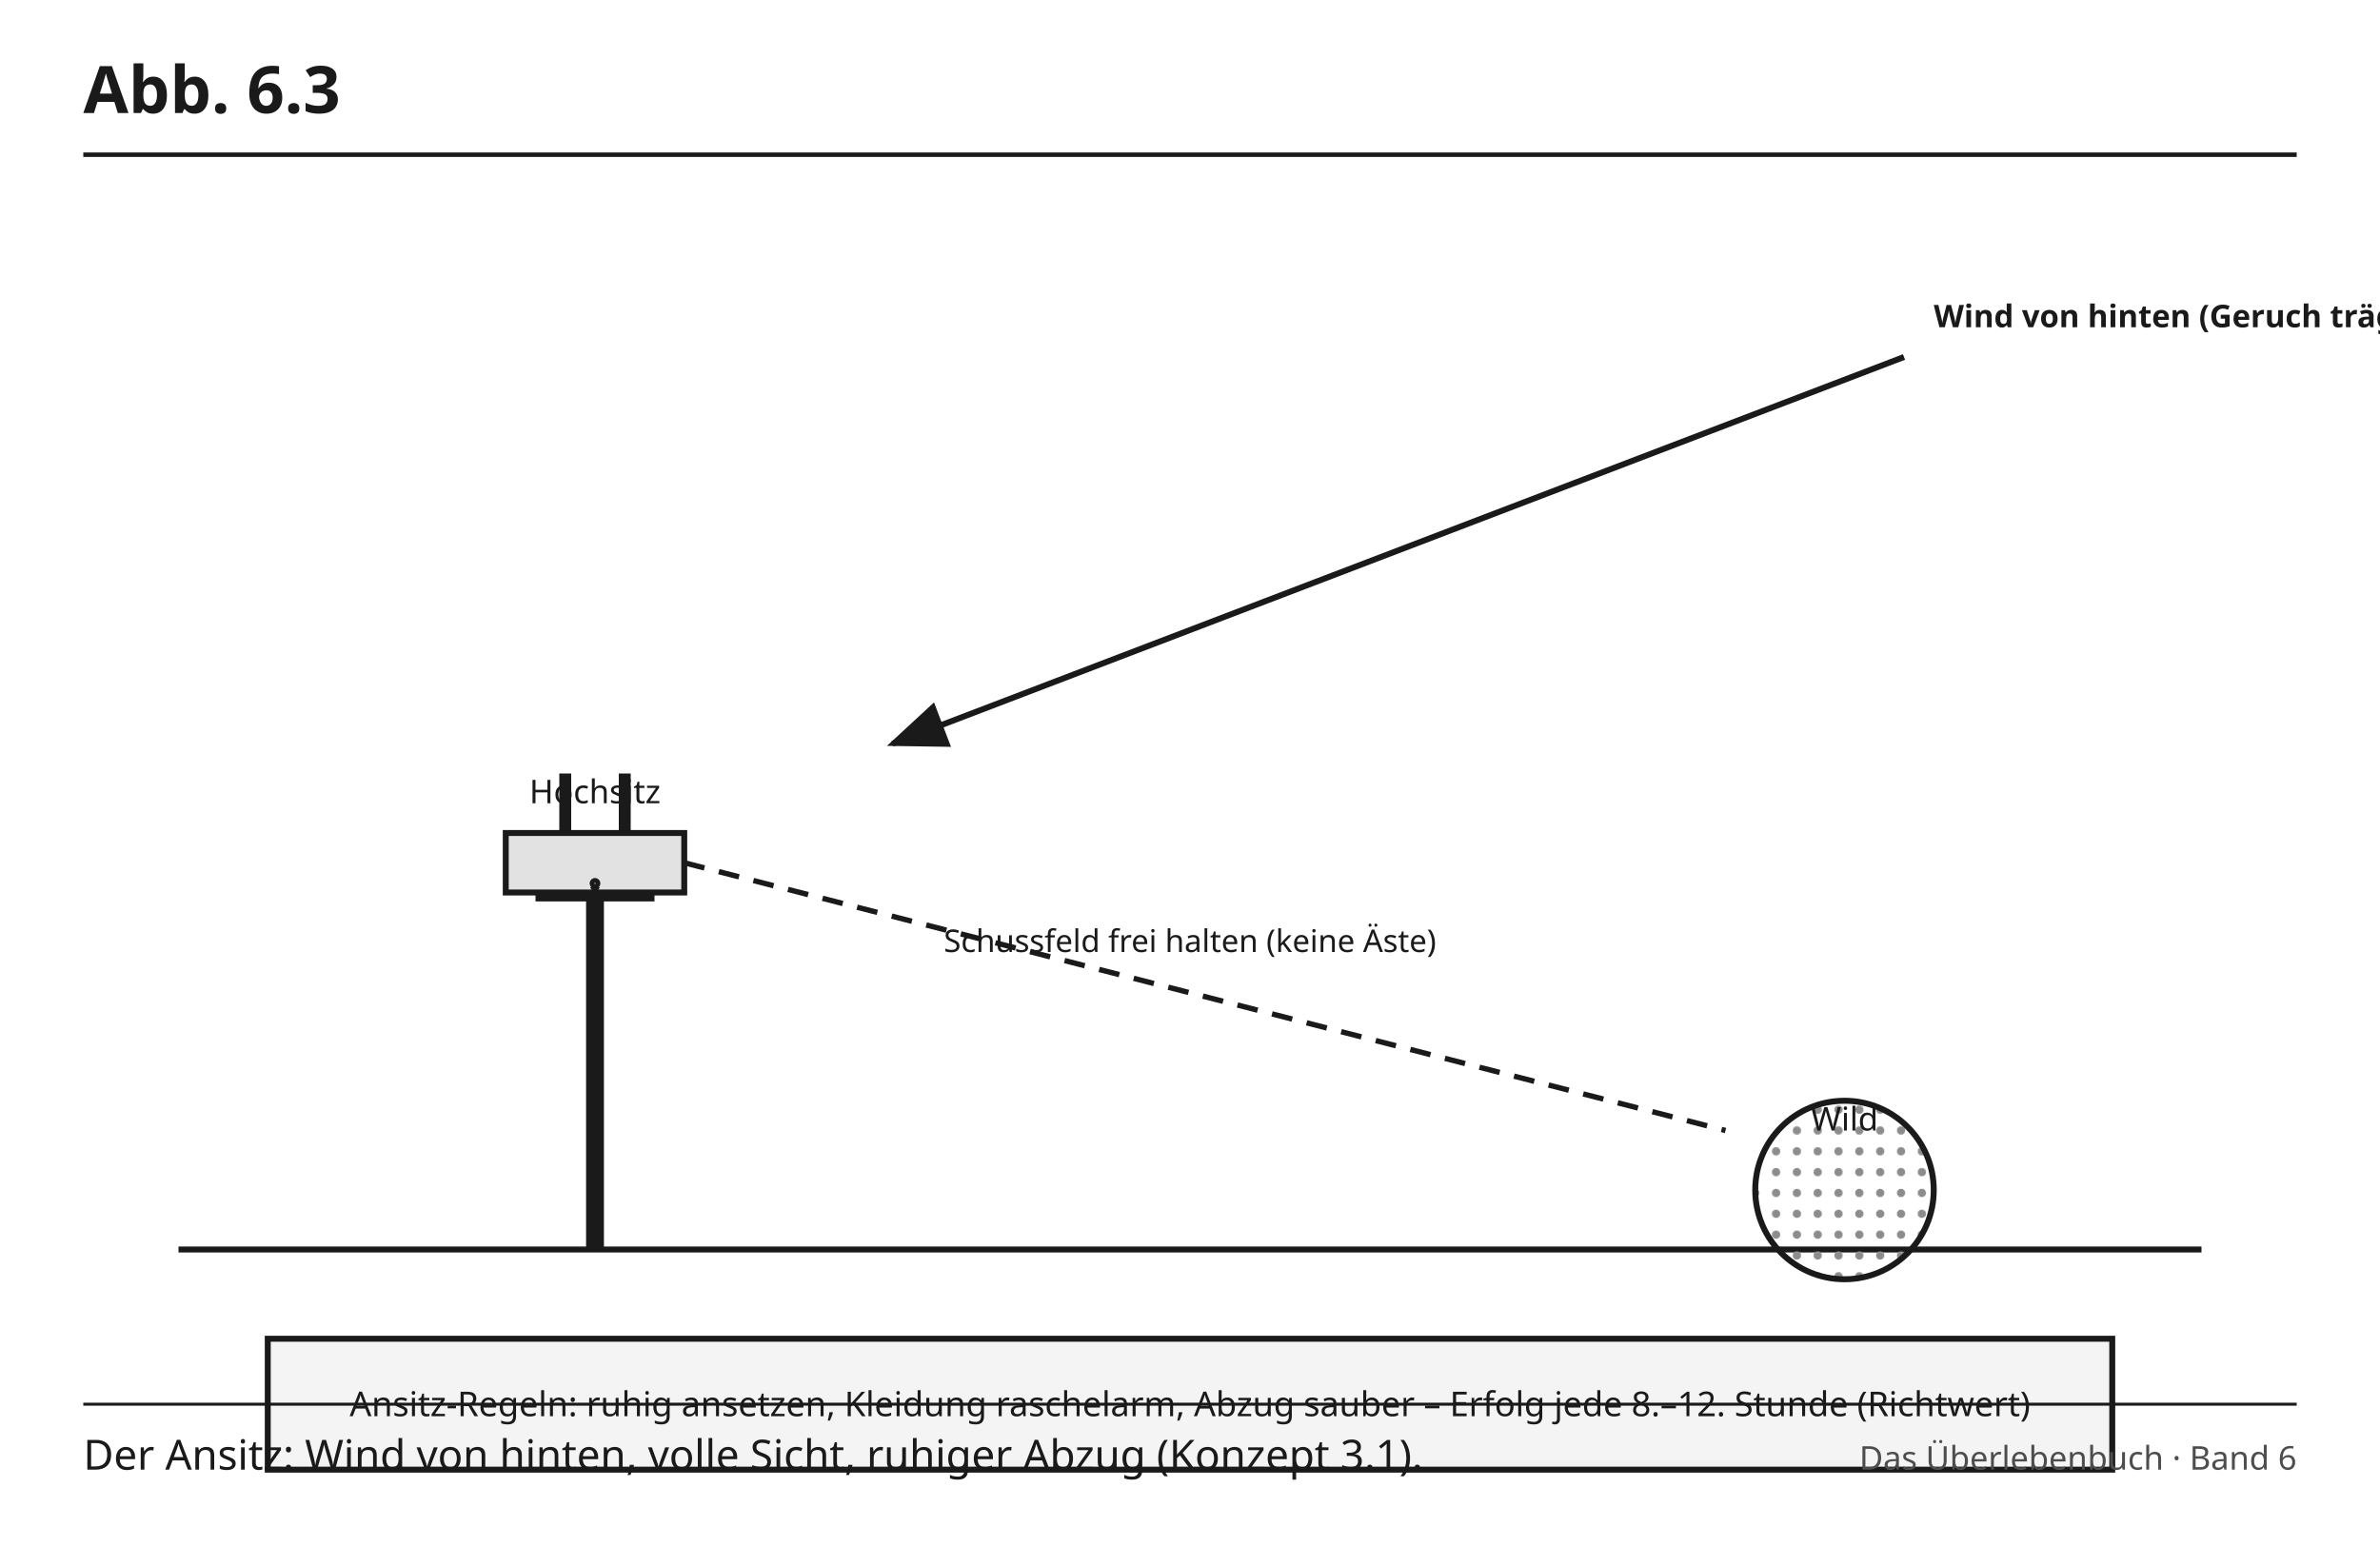
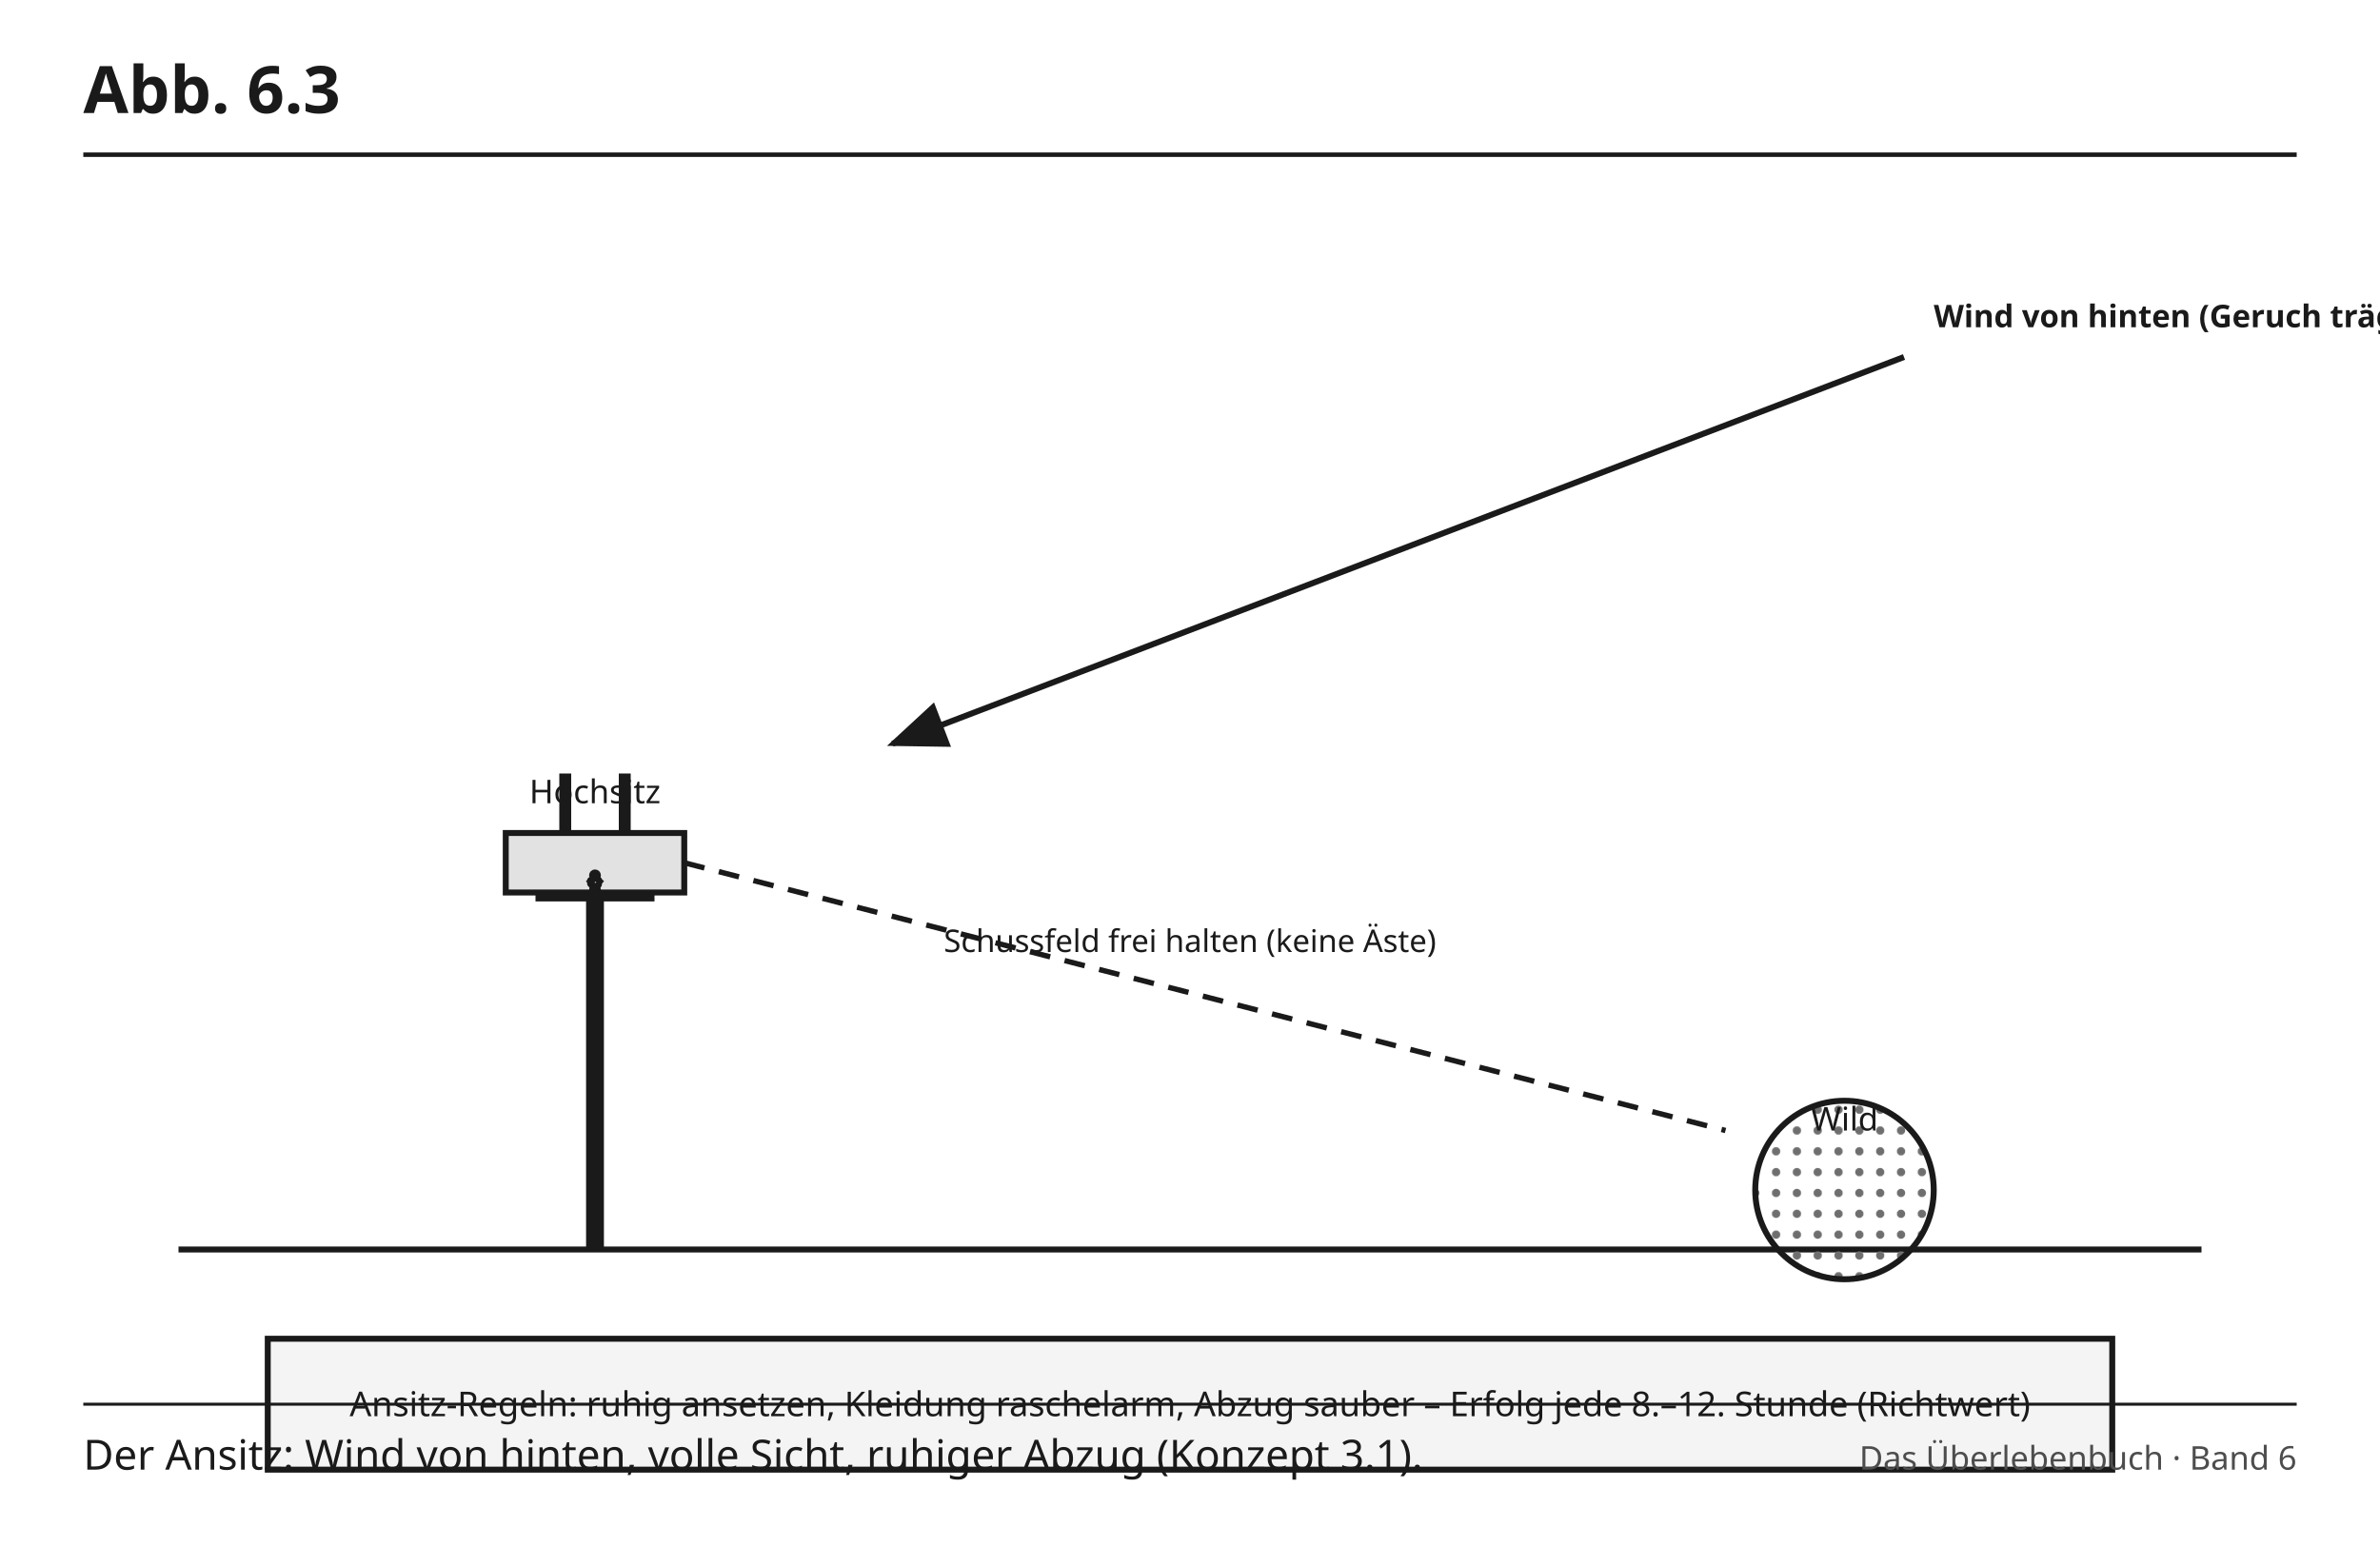
<svg xmlns="http://www.w3.org/2000/svg" xml:lang="de" viewBox="0 0 800 520" role="img" aria-label="Abb. 6.3 – Der Ansitz: Wind von hinten, volle Sicht, ruhiger Abzug (Konzept 3.1).">
  <defs>
    <marker id="ah" markerWidth="10" markerHeight="8" refX="9" refY="4" orient="auto">
      <path d="M0 0 L10 4 L0 8 z" fill="#1a1a1a" />
    </marker>
    <marker id="ahs" markerWidth="10" markerHeight="8" refX="1" refY="4" orient="auto">
      <path d="M10 0 L0 4 L10 8 z" fill="#1a1a1a" />
    </marker>
    <pattern id="hatch" width="8" height="8" patternTransform="rotate(45)" patternUnits="userSpaceOnUse">
-       <line x1="0" y1="0" x2="0" y2="8" stroke="#8c8c8c" stroke-width="1.6" />
+       <line x1="0" y1="0" x2="0" y2="8" stroke="#6e6e6e" stroke-width="1.6" />
    </pattern>
    <pattern id="cross" width="8" height="8" patternUnits="userSpaceOnUse">
-       <path d="M0 0 L8 8 M8 0 L0 8" stroke="#bfbfbf" stroke-width="1" />
+       <path d="M0 0 L8 8 M8 0 L0 8" stroke="#8a8a8a" stroke-width="1" />
    </pattern>
    <pattern id="dots" width="7" height="7" patternUnits="userSpaceOnUse">
-       <circle cx="2" cy="2" r="1.4" fill="#8c8c8c" />
+       <circle cx="2" cy="2" r="1.4" fill="#6e6e6e" />
+     </pattern>
+     <pattern id="wtr" width="24" height="12" patternUnits="userSpaceOnUse">
+       <rect width="24" height="12" fill="#a8cbe4" />
+       <path d="M0 8 q 6 -5 12 0 t 12 0" fill="none" stroke="#3f6f96" stroke-width="1.4" />
    </pattern>
  </defs>
  <rect x="0" y="0" width="800" height="520" fill="#ffffff" />
  <text x="28" y="38" font-family="sans-serif" font-size="22" text-anchor="start" font-weight="bold" fill="#1a1a1a">Abb. 6.3</text>
  <line x1="28" y1="52" x2="772" y2="52" stroke="#1a1a1a" stroke-width="1.5" />
  <line x1="60" y1="420" x2="740" y2="420" stroke="#1a1a1a" stroke-width="2" />
  <line x1="200" y1="420" x2="200" y2="300" stroke="#1a1a1a" stroke-width="6" />
  <line x1="180" y1="300" x2="220" y2="300" stroke="#1a1a1a" stroke-width="6" />
  <line x1="190" y1="300" x2="190" y2="260" stroke="#1a1a1a" stroke-width="4" />
  <line x1="210" y1="300" x2="210" y2="260" stroke="#1a1a1a" stroke-width="4" />
  <rect x="170" y="280" width="60" height="20" fill="#e2e2e2" stroke="#1a1a1a" stroke-width="2" />
  <text x="200" y="270" font-family="sans-serif" font-size="11" text-anchor="middle" font-weight="normal" fill="#1a1a1a">Hochsitz</text>
-   <circle cx="200" cy="296.94" r="0.81" fill="#ffffff" stroke="#1a1a1a" stroke-width="2" />
-   <line x1="200" y1="297.75" x2="200" y2="299.82" stroke="#1a1a1a" stroke-width="2" />
-   <line x1="200" y1="298.38" x2="199.01" y2="299.19" stroke="#1a1a1a" stroke-width="2" />
-   <line x1="200" y1="298.38" x2="200.99" y2="299.19" stroke="#1a1a1a" stroke-width="2" />
-   <line x1="200" y1="299.82" x2="199.19" y2="301.26" stroke="#1a1a1a" stroke-width="2" />
-   <line x1="200" y1="299.82" x2="200.81" y2="301.26" stroke="#1a1a1a" stroke-width="2" />
+   <circle cx="200" cy="294.24" r="0.99" fill="#ffffff" stroke="#1a1a1a" stroke-width="2" />
+   <line x1="200" y1="295.23" x2="200" y2="297.21" stroke="#1a1a1a" stroke-width="2" />
+   <rect x="198.65" y="295.41" width="2.7" height="2.34" fill="#e2e2e2" stroke="#1a1a1a" stroke-width="2" rx="0.54" />
+   <line x1="198.74" y1="295.86" x2="197.66" y2="296.94" stroke="#1a1a1a" stroke-width="2" />
+   <line x1="201.26" y1="295.86" x2="202.34" y2="296.94" stroke="#1a1a1a" stroke-width="2" />
+   <line x1="199.37" y1="297.75" x2="199.01" y2="300" stroke="#1a1a1a" stroke-width="2.2" />
+   <line x1="200.63" y1="297.75" x2="200.99" y2="300" stroke="#1a1a1a" stroke-width="2.2" />
+   <rect x="198.11" y="295.59" width="1.08" height="1.8" fill="#c19a6b" stroke="#1a1a1a" stroke-width="1.5" rx="0.27" />
  <circle cx="620" cy="400" r="30" fill="url(#dots)" stroke="#1a1a1a" stroke-width="2" />
  <text x="620" y="380" font-family="sans-serif" font-size="11" text-anchor="middle" font-weight="normal" fill="#1a1a1a">Wild</text>
  <line x1="640" y1="120" x2="300" y2="250" stroke="#1a1a1a" stroke-width="2" marker-end="url(#ah)" />
  <text x="650" y="110" font-family="sans-serif" font-size="10.5" text-anchor="start" font-weight="bold" fill="#1a1a1a">Wind von hinten (Geruch trägt nicht zum Wild)</text>
  <path d="M230 290 L580 380" fill="none" stroke="#1a1a1a" stroke-width="1.8" stroke-dasharray="7 5" />
  <text x="400" y="320" font-family="sans-serif" font-size="10.5" text-anchor="middle" font-weight="normal" fill="#1a1a1a">Schussfeld frei halten (keine Äste)</text>
  <rect x="90" y="450" width="620" height="44" fill="#f4f4f4" stroke="#1a1a1a" stroke-width="2" />
  <text x="400" y="476.025" font-family="sans-serif" font-size="11.5" text-anchor="middle" font-weight="normal" fill="#1a1a1a">Ansitz-Regeln: ruhig ansetzen, Kleidung raschelarm, Abzug sauber – Erfolg jede 8.–12. Stunde (Richtwert)</text>
  <line x1="28" y1="472" x2="772" y2="472" stroke="#1a1a1a" stroke-width="1" />
  <text x="28" y="494" font-family="sans-serif" font-size="14" text-anchor="start" font-weight="normal" fill="#1a1a1a">Der Ansitz: Wind von hinten, volle Sicht, ruhiger Abzug (Konzept 3.1).</text>
  <text x="772" y="494" font-family="sans-serif" font-size="11" text-anchor="end" font-weight="normal" fill="#4d4d4d">Das Überlebenbuch · Band 6</text>
</svg>
